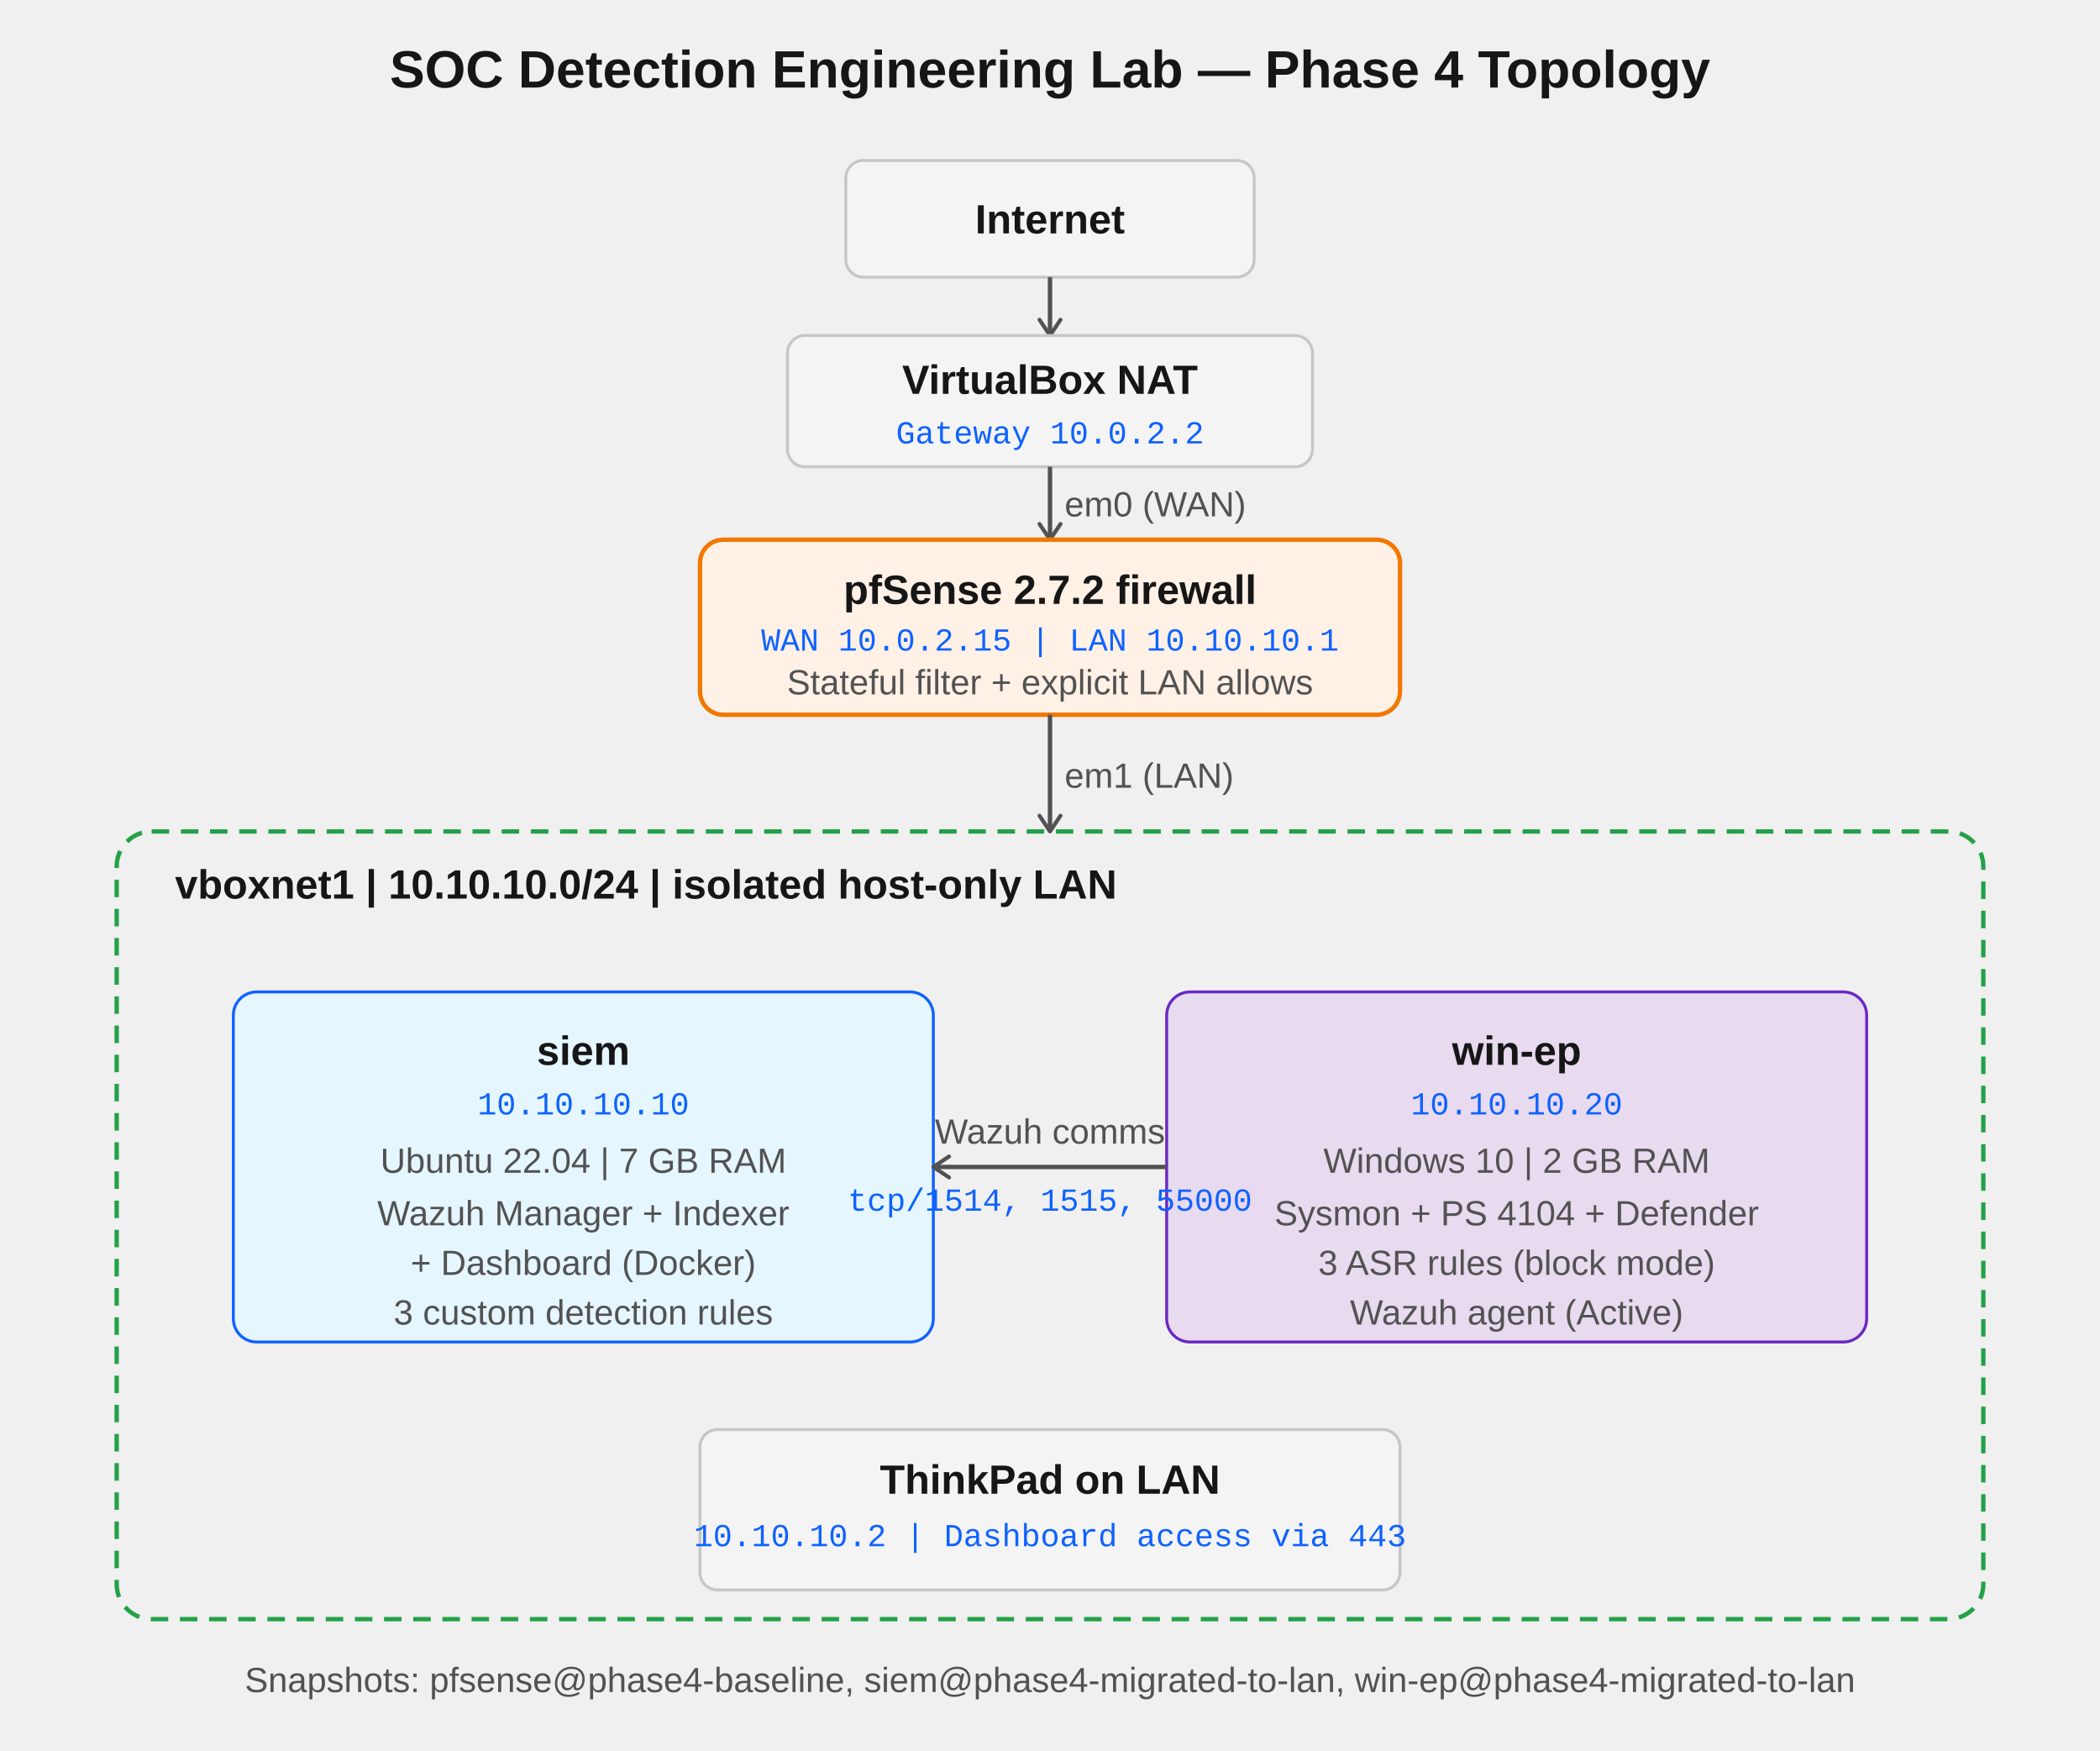
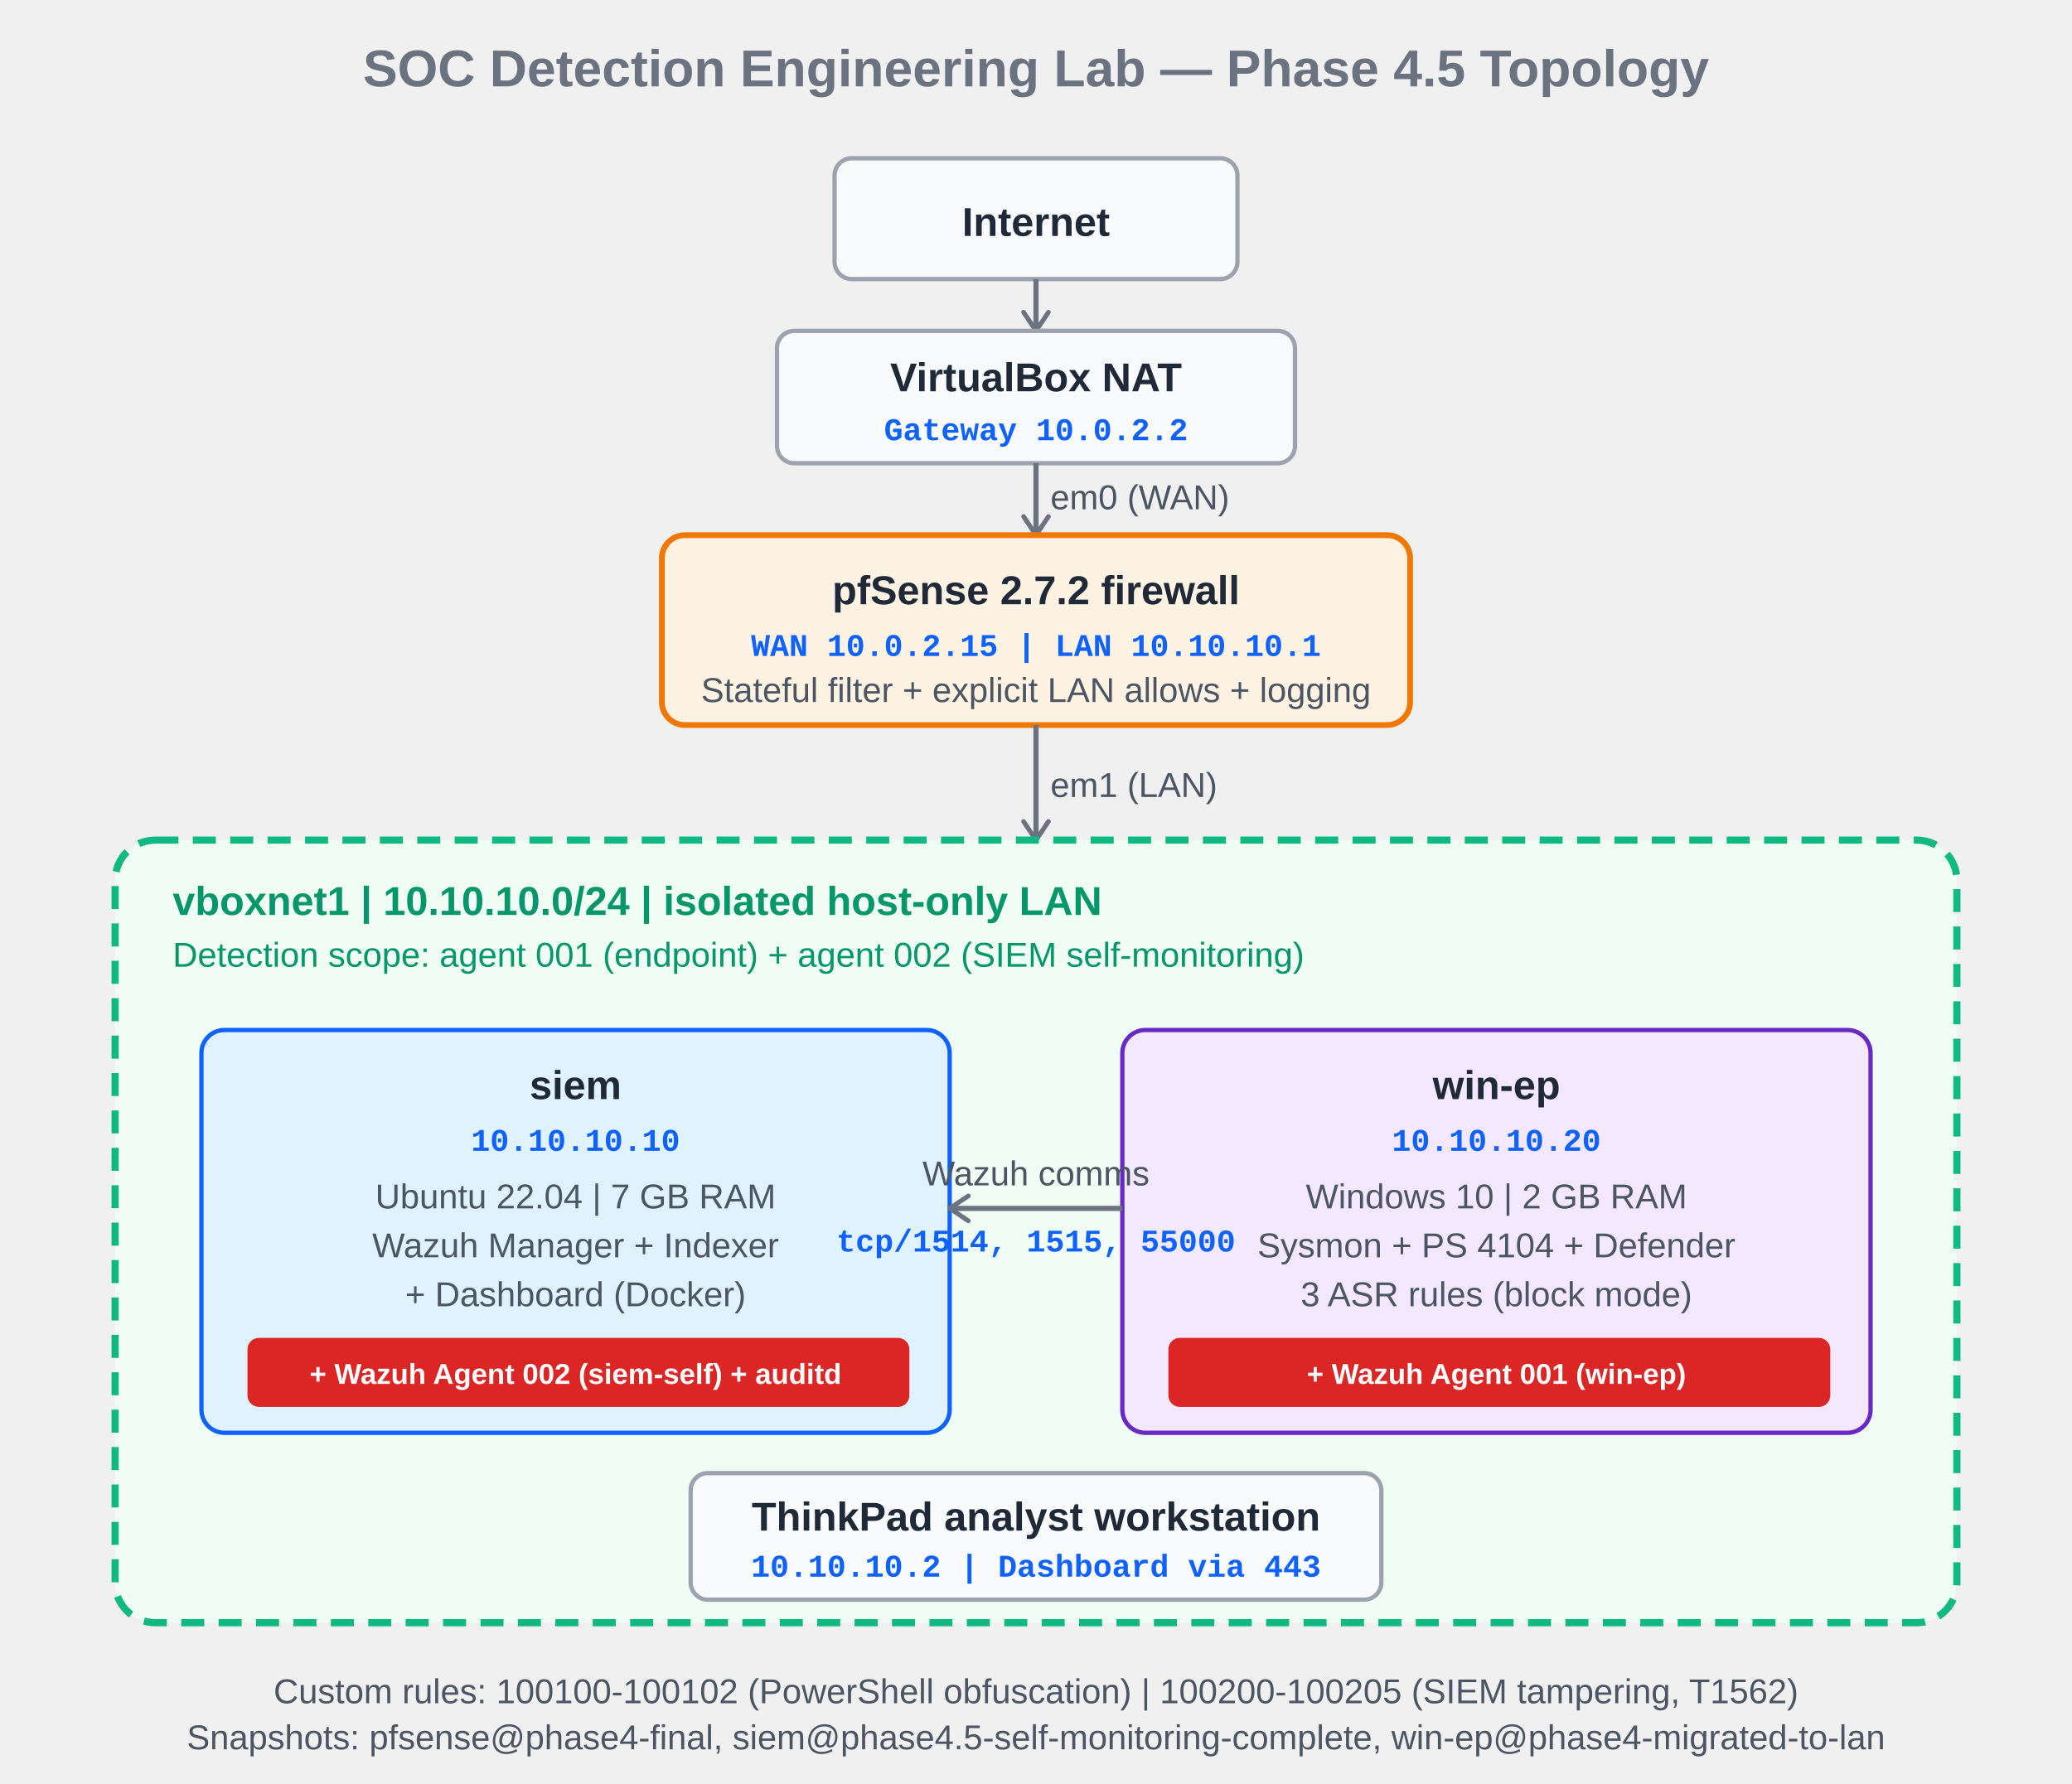
- <svg xmlns="http://www.w3.org/2000/svg" viewBox="0 0 720 600" font-family="Arial, sans-serif">
+ <svg xmlns="http://www.w3.org/2000/svg" viewBox="0 0 720 620" font-family="Arial, sans-serif">
  <defs>
    <marker id="arr" viewBox="0 0 10 10" refX="8" refY="5" markerWidth="6" markerHeight="6" orient="auto">
-       <path d="M2 1L8 5L2 9" fill="none" stroke="#525252" stroke-width="1.5" stroke-linecap="round" stroke-linejoin="round" />
+       <path d="M2 1L8 5L2 9" fill="none" stroke="#6B7280" stroke-width="1.5" stroke-linecap="round" stroke-linejoin="round" />
    </marker>
    <style>
-       .title { font-size: 18px; font-weight: 600; fill: #161616; }
-       .h { font-size: 14px; font-weight: 600; fill: #161616; }
-       .lbl { font-size: 12px; fill: #525252; }
-       .ip { font-size: 11px; fill: #0F62FE; font-family: 'Courier New', monospace; }
-       .box { fill: #F4F4F4; stroke: #C6C6C6; stroke-width: 1; }
-       .fw { fill: #FFF1E6; stroke: #F17800; stroke-width: 1.5; }
-       .siem { fill: #E5F6FF; stroke: #0F62FE; stroke-width: 1; }
-       .ep { fill: #E8DAEF; stroke: #6929C4; stroke-width: 1; }
-       .net { fill: none; stroke: #24A148; stroke-width: 1.5; stroke-dasharray: 6 4; }
-       .arrow { stroke: #525252; stroke-width: 1.5; fill: none; }
+       .title { font-size: 18px; font-weight: 700; fill: #6B7280; }
+       .h { font-size: 14px; font-weight: 600; fill: #1F2937; }
+       .lbl { font-size: 12px; fill: #4B5563; }
+       .ip { font-size: 11px; fill: #0F62FE; font-family: 'Courier New', monospace; font-weight: 600; }
+       .net-label { font-size: 14px; font-weight: 700; fill: #059669; }
+       .net-sub { font-size: 12px; fill: #059669; }
+       .box { fill: #F9FAFB; stroke: #9CA3AF; stroke-width: 1.5; }
+       .fw { fill: #FEF3E2; stroke: #F17800; stroke-width: 2; }
+       .siem { fill: #E0F2FE; stroke: #0F62FE; stroke-width: 1.5; }
+       .ep { fill: #F3E8FF; stroke: #6929C4; stroke-width: 1.5; }
+       .net { fill: #F0FDF4; stroke: #10B981; stroke-width: 2.5; stroke-dasharray: 8 5; }
+       .arrow { stroke: #6B7280; stroke-width: 1.8; fill: none; }
+       .badge { fill: #DC2626; }
+       .badge-text { font-size: 10px; font-weight: 700; fill: #FFFFFF; }
    </style>
  </defs>
-   <text x="360" y="30" text-anchor="middle" class="title">SOC Detection Engineering Lab — Phase 4 Topology</text>
-   <rect x="290" y="55" width="140" height="40" rx="6" class="box" />
-   <text x="360" y="80" text-anchor="middle" class="h">Internet</text>
-   <line x1="360" y1="95" x2="360" y2="115" class="arrow" marker-end="url(#arr)" />
-   <rect x="270" y="115" width="180" height="45" rx="6" class="box" />
-   <text x="360" y="135" text-anchor="middle" class="h">VirtualBox NAT</text>
-   <text x="360" y="152" text-anchor="middle" class="ip">Gateway 10.0.2.2</text>
-   <line x1="360" y1="160" x2="360" y2="185" class="arrow" marker-end="url(#arr)" />
+   <text x="360" y="30" text-anchor="middle" class="title">SOC Detection Engineering Lab — Phase 4.5 Topology</text>
+   <rect x="290" y="55" width="140" height="42" rx="6" class="box" />
+   <text x="360" y="82" text-anchor="middle" class="h">Internet</text>
+   <line x1="360" y1="97" x2="360" y2="115" class="arrow" marker-end="url(#arr)" />
+   <rect x="270" y="115" width="180" height="46" rx="6" class="box" />
+   <text x="360" y="136" text-anchor="middle" class="h">VirtualBox NAT</text>
+   <text x="360" y="153" text-anchor="middle" class="ip">Gateway 10.0.2.2</text>
+   <line x1="360" y1="161" x2="360" y2="186" class="arrow" marker-end="url(#arr)" />
  <text x="365" y="177" class="lbl">em0 (WAN)</text>
-   <rect x="240" y="185" width="240" height="60" rx="8" class="fw" />
-   <text x="360" y="207" text-anchor="middle" class="h">pfSense 2.7.2 firewall</text>
-   <text x="360" y="223" text-anchor="middle" class="ip">WAN 10.0.2.15  |  LAN 10.10.10.1</text>
-   <text x="360" y="238" text-anchor="middle" class="lbl">Stateful filter + explicit LAN allows</text>
-   <line x1="360" y1="245" x2="360" y2="285" class="arrow" marker-end="url(#arr)" />
-   <text x="365" y="270" class="lbl">em1 (LAN)</text>
-   <rect x="40" y="285" width="640" height="270" rx="12" class="net" />
-   <text x="60" y="308" class="h" fill="#0E6027">vboxnet1  |  10.10.10.0/24  |  isolated host-only LAN</text>
-   <rect x="80" y="340" width="240" height="120" rx="8" class="siem" />
-   <text x="200" y="365" text-anchor="middle" class="h">siem</text>
-   <text x="200" y="382" text-anchor="middle" class="ip">10.10.10.10</text>
-   <text x="200" y="402" text-anchor="middle" class="lbl">Ubuntu 22.04  |  7 GB RAM</text>
-   <text x="200" y="420" text-anchor="middle" class="lbl">Wazuh Manager + Indexer</text>
-   <text x="200" y="437" text-anchor="middle" class="lbl">+ Dashboard (Docker)</text>
-   <text x="200" y="454" text-anchor="middle" class="lbl">3 custom detection rules</text>
-   <rect x="400" y="340" width="240" height="120" rx="8" class="ep" />
-   <text x="520" y="365" text-anchor="middle" class="h">win-ep</text>
-   <text x="520" y="382" text-anchor="middle" class="ip">10.10.10.20</text>
-   <text x="520" y="402" text-anchor="middle" class="lbl">Windows 10  |  2 GB RAM</text>
-   <text x="520" y="420" text-anchor="middle" class="lbl">Sysmon + PS 4104 + Defender</text>
-   <text x="520" y="437" text-anchor="middle" class="lbl">3 ASR rules (block mode)</text>
-   <text x="520" y="454" text-anchor="middle" class="lbl">Wazuh agent (Active)</text>
-   <line x1="400" y1="400" x2="320" y2="400" class="arrow" marker-end="url(#arr)" />
-   <text x="360" y="392" text-anchor="middle" class="lbl">Wazuh comms</text>
-   <text x="360" y="415" text-anchor="middle" class="ip">tcp/1514, 1515, 55000</text>
-   <rect x="240" y="490" width="240" height="55" rx="6" class="box" />
-   <text x="360" y="512" text-anchor="middle" class="h">ThinkPad on LAN</text>
-   <text x="360" y="530" text-anchor="middle" class="ip">10.10.10.2  |  Dashboard access via 443</text>
-   <text x="360" y="580" text-anchor="middle" class="lbl">Snapshots: pfsense@phase4-baseline, siem@phase4-migrated-to-lan, win-ep@phase4-migrated-to-lan</text>
+   <rect x="230" y="186" width="260" height="66" rx="8" class="fw" />
+   <text x="360" y="210" text-anchor="middle" class="h">pfSense 2.7.2 firewall</text>
+   <text x="360" y="228" text-anchor="middle" class="ip">WAN 10.0.2.15  |  LAN 10.10.10.1</text>
+   <text x="360" y="244" text-anchor="middle" class="lbl">Stateful filter + explicit LAN allows + logging</text>
+   <line x1="360" y1="252" x2="360" y2="292" class="arrow" marker-end="url(#arr)" />
+   <text x="365" y="277" class="lbl">em1 (LAN)</text>
+   <rect x="40" y="292" width="640" height="272" rx="14" class="net" />
+   <text x="60" y="318" class="net-label">vboxnet1  |  10.10.10.0/24  |  isolated host-only LAN</text>
+   <text x="60" y="336" class="net-sub">Detection scope: agent 001 (endpoint) + agent 002 (SIEM self-monitoring)</text>
+   <rect x="70" y="358" width="260" height="140" rx="8" class="siem" />
+   <text x="200" y="382" text-anchor="middle" class="h">siem</text>
+   <text x="200" y="400" text-anchor="middle" class="ip">10.10.10.10</text>
+   <text x="200" y="420" text-anchor="middle" class="lbl">Ubuntu 22.04  |  7 GB RAM</text>
+   <text x="200" y="437" text-anchor="middle" class="lbl">Wazuh Manager + Indexer</text>
+   <text x="200" y="454" text-anchor="middle" class="lbl">+ Dashboard (Docker)</text>
+   <rect x="86" y="465" width="230" height="24" rx="4" class="badge" />
+   <text x="200" y="481" text-anchor="middle" class="badge-text">+ Wazuh Agent 002 (siem-self) + auditd</text>
+   <rect x="390" y="358" width="260" height="140" rx="8" class="ep" />
+   <text x="520" y="382" text-anchor="middle" class="h">win-ep</text>
+   <text x="520" y="400" text-anchor="middle" class="ip">10.10.10.20</text>
+   <text x="520" y="420" text-anchor="middle" class="lbl">Windows 10  |  2 GB RAM</text>
+   <text x="520" y="437" text-anchor="middle" class="lbl">Sysmon + PS 4104 + Defender</text>
+   <text x="520" y="454" text-anchor="middle" class="lbl">3 ASR rules (block mode)</text>
+   <rect x="406" y="465" width="230" height="24" rx="4" class="badge" />
+   <text x="520" y="481" text-anchor="middle" class="badge-text">+ Wazuh Agent 001 (win-ep)</text>
+   <line x1="390" y1="420" x2="330" y2="420" class="arrow" marker-end="url(#arr)" />
+   <text x="360" y="412" text-anchor="middle" class="lbl">Wazuh comms</text>
+   <text x="360" y="435" text-anchor="middle" class="ip">tcp/1514, 1515, 55000</text>
+   <rect x="240" y="512" width="240" height="44" rx="6" class="box" />
+   <text x="360" y="532" text-anchor="middle" class="h">ThinkPad analyst workstation</text>
+   <text x="360" y="548" text-anchor="middle" class="ip">10.10.10.2  |  Dashboard via 443</text>
+   <text x="360" y="592" text-anchor="middle" class="lbl">Custom rules: 100100-100102 (PowerShell obfuscation)  |  100200-100205 (SIEM tampering, T1562)</text>
+   <text x="360" y="608" text-anchor="middle" class="lbl">Snapshots: pfsense@phase4-final, siem@phase4.5-self-monitoring-complete, win-ep@phase4-migrated-to-lan</text>
</svg>
